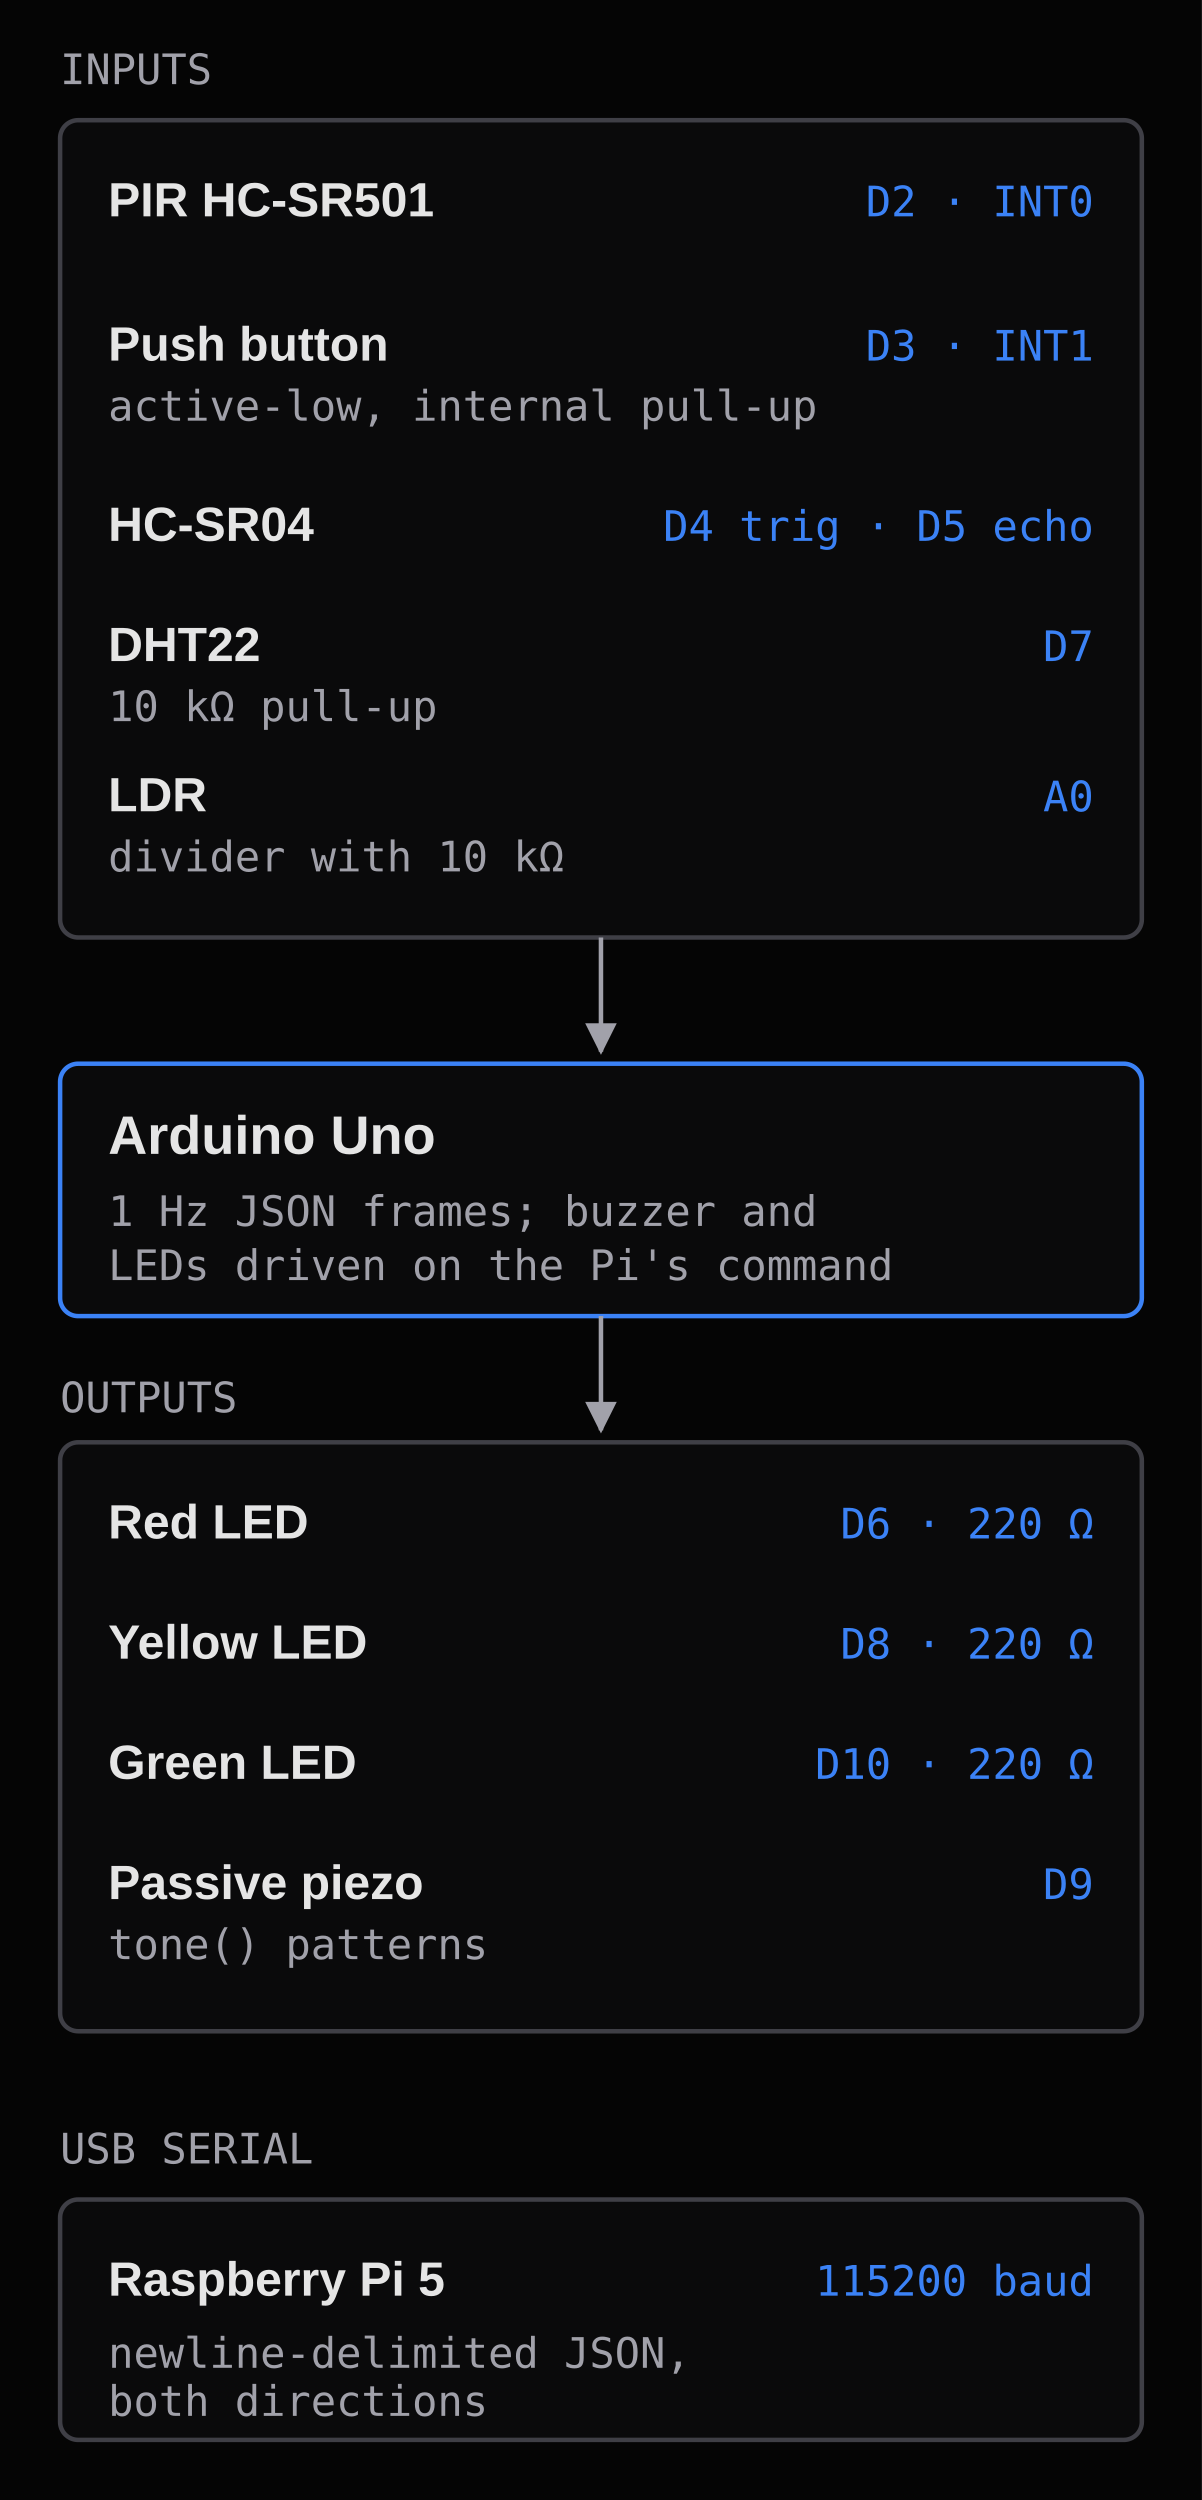
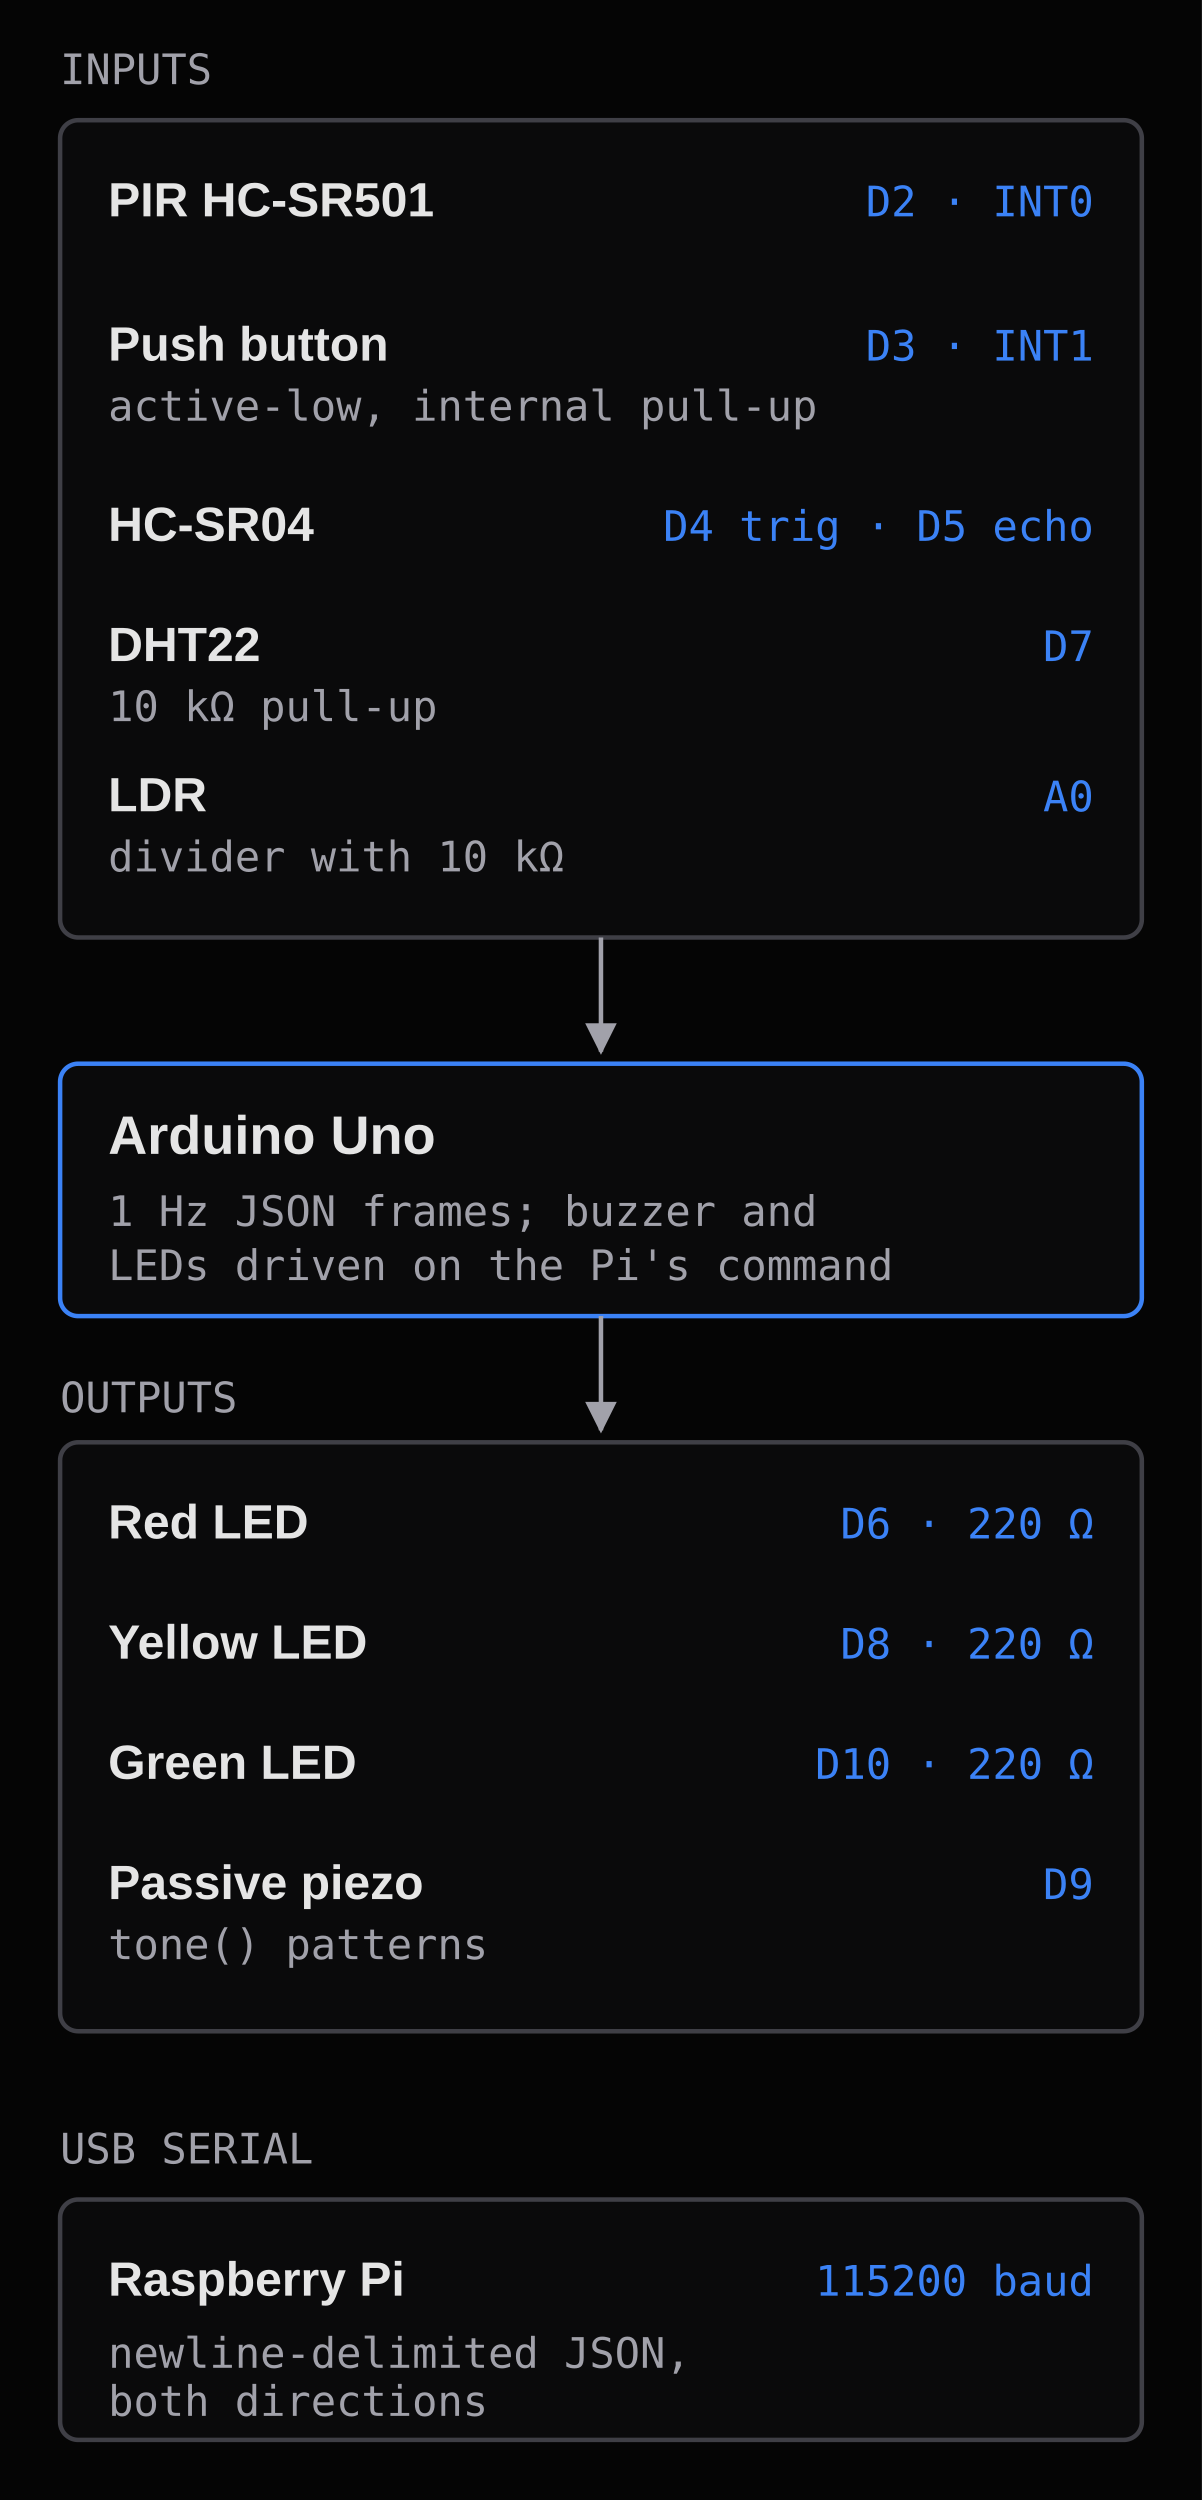
<svg xmlns="http://www.w3.org/2000/svg" viewBox="0 0 400 832" width="400" height="832" role="img" aria-labelledby="t d">
  <defs>
    <marker id="a" viewBox="0 0 10 10" refX="9" refY="5" markerWidth="7" markerHeight="7" orient="auto-start-reverse">
      <path d="M0 0 L10 5 L0 10 z" fill="#a1a1aa" />
    </marker>
  </defs>
  <style>
    .n { font-family: Manrope, 'Helvetica Neue', Arial, sans-serif; font-size: 16px; font-weight: 600; fill: #e5e5e5; }
    .t { font-family: Manrope, 'Helvetica Neue', Arial, sans-serif; font-size: 18px; font-weight: 700; fill: #e5e5e5; }
    .m { font-family: 'JetBrains Mono', ui-monospace, Menlo, Consolas, monospace; font-size: 14px; fill: #a1a1aa; }
    .p { font-family: 'JetBrains Mono', ui-monospace, Menlo, Consolas, monospace; font-size: 14px; fill: #3b82f6; }
    .box { fill: #0a0a0b; stroke: #3f3f46; stroke-width: 1.5; }
    .hot { fill: #0a0a0b; stroke: #3b82f6; stroke-width: 1.5; }
    .ln { stroke: #a1a1aa; stroke-width: 1.5; fill: none; }
  </style>
  <rect width="400" height="832" fill="#050505" />
  <text class="m" x="20" y="28">INPUTS</text>
  <rect class="box" x="20" y="40" width="360" height="272" rx="6" />
  <text class="n" x="36" y="72">PIR HC-SR501</text>
  <text class="p" x="364" y="72" text-anchor="end">D2 · INT0</text>
  <text class="n" x="36" y="120">Push button</text>
  <text class="p" x="364" y="120" text-anchor="end">D3 · INT1</text>
  <text class="m" x="36" y="140">active-low, internal pull-up</text>
  <text class="n" x="36" y="180">HC-SR04</text>
  <text class="p" x="364" y="180" text-anchor="end">D4 trig · D5 echo</text>
  <text class="n" x="36" y="220">DHT22</text>
  <text class="p" x="364" y="220" text-anchor="end">D7</text>
  <text class="m" x="36" y="240">10 kΩ pull-up</text>
  <text class="n" x="36" y="270">LDR</text>
  <text class="p" x="364" y="270" text-anchor="end">A0</text>
  <text class="m" x="36" y="290">divider with 10 kΩ</text>
  <line class="ln" x1="200" y1="312" x2="200" y2="350" marker-end="url(#a)" />
  <rect class="hot" x="20" y="354" width="360" height="84" rx="6" />
  <text class="t" x="36" y="384">Arduino Uno</text>
  <text class="m" x="36" y="408">1 Hz JSON frames; buzzer and</text>
  <text class="m" x="36" y="426">LEDs driven on the Pi's command</text>
  <line class="ln" x1="200" y1="438" x2="200" y2="476" marker-end="url(#a)" />
  <text class="m" x="20" y="470">OUTPUTS</text>
  <rect class="box" x="20" y="480" width="360" height="196" rx="6" />
  <text class="n" x="36" y="512">Red LED</text>
  <text class="p" x="364" y="512" text-anchor="end">D6 · 220 Ω</text>
  <text class="n" x="36" y="552">Yellow LED</text>
  <text class="p" x="364" y="552" text-anchor="end">D8 · 220 Ω</text>
  <text class="n" x="36" y="592">Green LED</text>
  <text class="p" x="364" y="592" text-anchor="end">D10 · 220 Ω</text>
  <text class="n" x="36" y="632">Passive piezo</text>
  <text class="p" x="364" y="632" text-anchor="end">D9</text>
  <text class="m" x="36" y="652">tone() patterns</text>
  <text class="m" x="20" y="720">USB SERIAL</text>
  <rect class="box" x="20" y="732" width="360" height="80" rx="6" />
-   <text class="n" x="36" y="764">Raspberry Pi 5</text>
+   <text class="n" x="36" y="764">Raspberry Pi</text>
  <text class="p" x="364" y="764" text-anchor="end">115200 baud</text>
  <text class="m" x="36" y="788">newline-delimited JSON,</text>
  <text class="m" x="36" y="804">both directions</text>
</svg>
